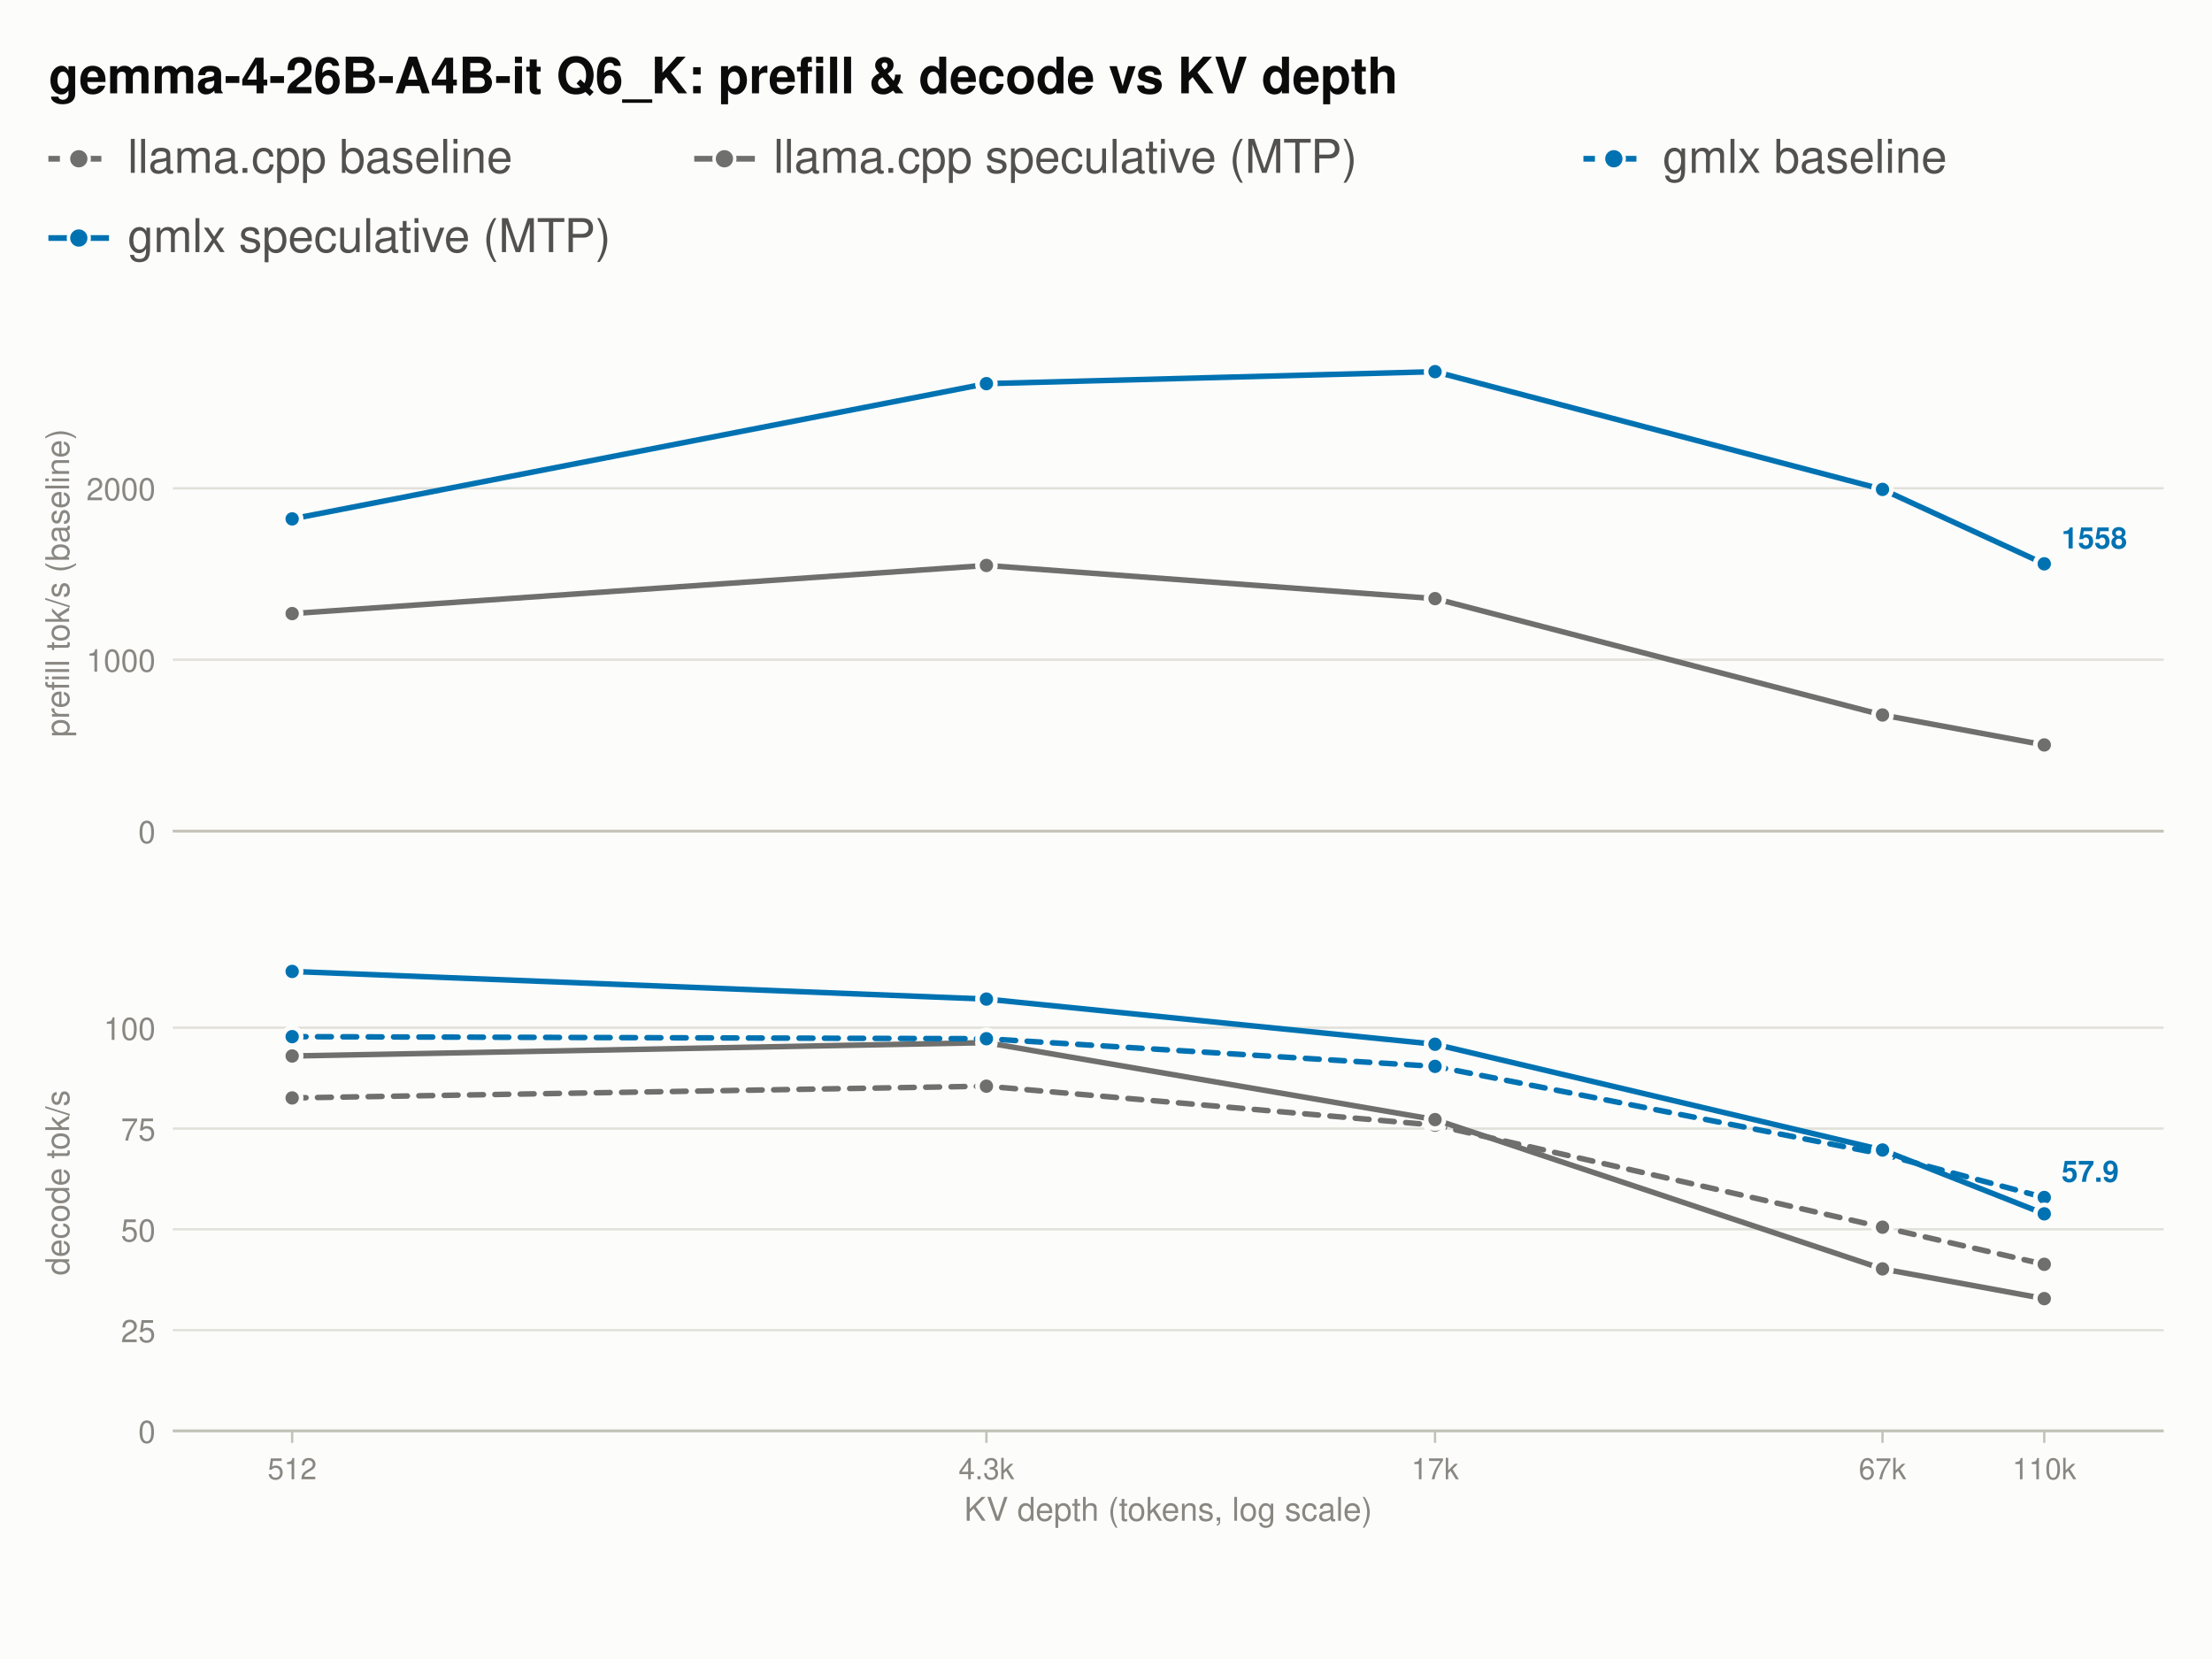
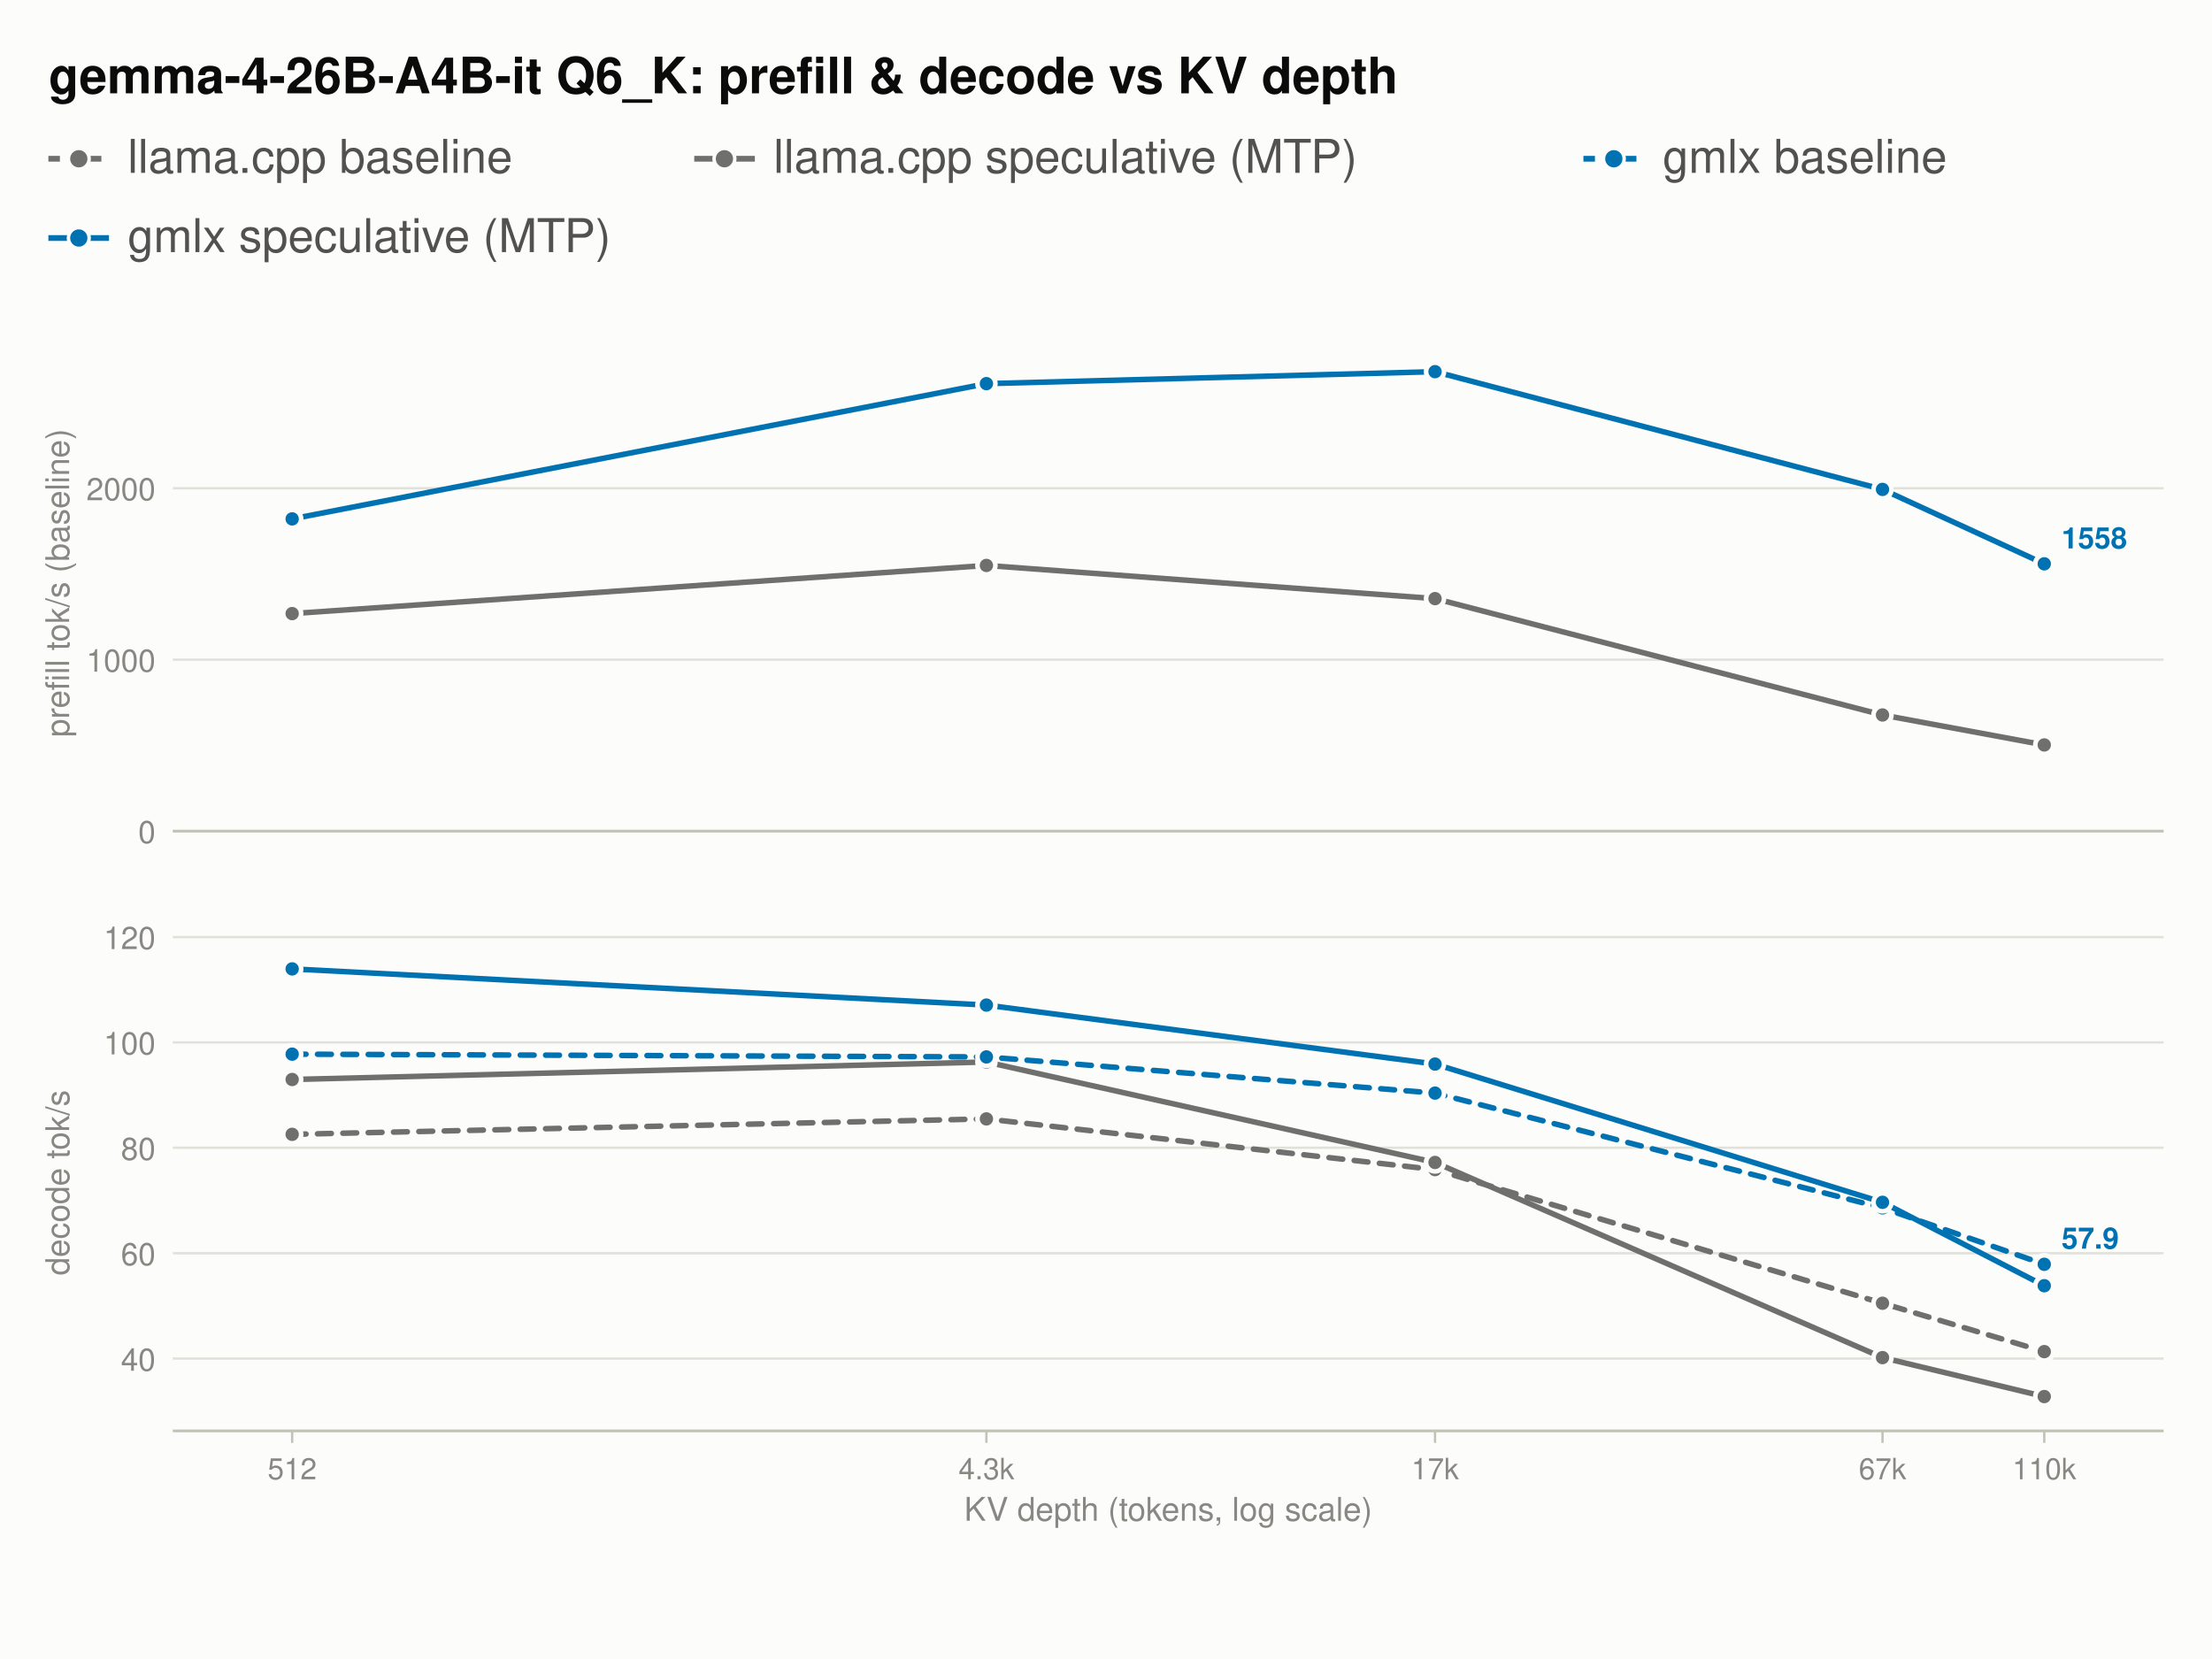
<svg xmlns="http://www.w3.org/2000/svg" width="960" height="720" viewBox="0 0 960 720" font-family="system-ui, -apple-system, 'Segoe UI', Helvetica, Arial, sans-serif">
  <rect x="0" y="0" width="960" height="720" fill="#fcfcfb" />
  <text x="21.0" y="40.5" font-size="21.8" fill="#0b0b0b" font-weight="600">gemma-4-26B-A4B-it Q6_K: prefill &amp; decode vs KV depth</text>
  <line x1="21.0" y1="68.9" x2="47.3" y2="68.9" stroke="#6f6f6d" stroke-width="2.5" stroke-dasharray="5,4" />
  <circle cx="34.2" cy="68.9" r="4.5" fill="#6f6f6d" stroke="#fcfcfb" stroke-width="1.5" />
  <text x="55.4" y="75.0" font-size="20.2" fill="#52514e">llama.cpp baseline</text>
  <line x1="301.3" y1="68.9" x2="327.6" y2="68.9" stroke="#6f6f6d" stroke-width="2.5" />
  <circle cx="314.4" cy="68.9" r="4.5" fill="#6f6f6d" stroke="#fcfcfb" stroke-width="1.5" />
  <text x="335.7" y="75.0" font-size="20.2" fill="#52514e">llama.cpp speculative (MTP)</text>
  <line x1="687.2" y1="68.9" x2="713.5" y2="68.9" stroke="#0072b2" stroke-width="2.5" stroke-dasharray="5,4" />
  <circle cx="700.4" cy="68.9" r="4.5" fill="#0072b2" stroke="#fcfcfb" stroke-width="1.5" />
  <text x="721.6" y="75.0" font-size="20.2" fill="#52514e">gmlx baseline</text>
  <line x1="21.0" y1="103.3" x2="47.3" y2="103.3" stroke="#0072b2" stroke-width="2.5" />
  <circle cx="34.2" cy="103.3" r="4.5" fill="#0072b2" stroke="#fcfcfb" stroke-width="1.5" />
  <text x="55.4" y="109.4" font-size="20.2" fill="#52514e">gmlx speculative (MTP)</text>
  <line x1="75.0" y1="360.7" x2="939.0" y2="360.7" stroke="#e1e0d9" stroke-width="1.0" />
  <text x="67.5" y="365.9" font-size="13.5" fill="#898781" text-anchor="end" style="font-variant-numeric: tabular-nums">0</text>
  <line x1="75.0" y1="286.3" x2="939.0" y2="286.3" stroke="#e1e0d9" stroke-width="1.0" />
  <text x="67.5" y="291.5" font-size="13.5" fill="#898781" text-anchor="end" style="font-variant-numeric: tabular-nums">1000</text>
  <line x1="75.0" y1="211.9" x2="939.0" y2="211.9" stroke="#e1e0d9" stroke-width="1.0" />
  <text x="67.5" y="217.1" font-size="13.5" fill="#898781" text-anchor="end" style="font-variant-numeric: tabular-nums">2000</text>
  <line x1="75.0" y1="360.7" x2="939.0" y2="360.7" stroke="#c3c2b7" stroke-width="1.2" />
  <line x1="126.8" y1="360.7" x2="126.8" y2="360.7" stroke="#c3c2b7" stroke-width="1.0" />
  <line x1="428.1" y1="360.7" x2="428.1" y2="360.7" stroke="#c3c2b7" stroke-width="1.0" />
  <line x1="622.8" y1="360.7" x2="622.8" y2="360.7" stroke="#c3c2b7" stroke-width="1.0" />
  <line x1="817.0" y1="360.7" x2="817.0" y2="360.7" stroke="#c3c2b7" stroke-width="1.0" />
  <line x1="887.2" y1="360.7" x2="887.2" y2="360.7" stroke="#c3c2b7" stroke-width="1.0" />
  <path d="M126.8,266.3 L428.1,245.4 L622.8,259.8 L817.0,310.3 L887.2,323.3" fill="none" stroke="#6f6f6d" stroke-width="2.4" stroke-linejoin="round" stroke-linecap="round" />
  <circle cx="126.8" cy="266.3" r="3.9" fill="#6f6f6d" stroke="#fcfcfb" stroke-width="2.0" />
  <circle cx="428.1" cy="245.4" r="3.9" fill="#6f6f6d" stroke="#fcfcfb" stroke-width="2.0" />
  <circle cx="622.8" cy="259.8" r="3.9" fill="#6f6f6d" stroke="#fcfcfb" stroke-width="2.0" />
  <circle cx="817.0" cy="310.3" r="3.9" fill="#6f6f6d" stroke="#fcfcfb" stroke-width="2.0" />
  <circle cx="887.2" cy="323.3" r="3.9" fill="#6f6f6d" stroke="#fcfcfb" stroke-width="2.0" />
  <path d="M126.8,225.2 L428.1,166.5 L622.8,161.3 L817.0,212.4 L887.2,244.7" fill="none" stroke="#0072b2" stroke-width="2.4" stroke-linejoin="round" stroke-linecap="round" />
  <circle cx="126.8" cy="225.2" r="3.9" fill="#0072b2" stroke="#fcfcfb" stroke-width="2.0" />
  <circle cx="428.1" cy="166.5" r="3.9" fill="#0072b2" stroke="#fcfcfb" stroke-width="2.0" />
  <circle cx="622.8" cy="161.3" r="3.9" fill="#0072b2" stroke="#fcfcfb" stroke-width="2.0" />
  <circle cx="817.0" cy="212.4" r="3.9" fill="#0072b2" stroke="#fcfcfb" stroke-width="2.0" />
  <circle cx="887.2" cy="244.7" r="3.9" fill="#0072b2" stroke="#fcfcfb" stroke-width="2.0" />
  <text x="894.7" y="238.0" font-size="12.8" fill="#0072b2" font-weight="600" style="font-variant-numeric: tabular-nums">1558</text>
  <text x="30.0" y="253.0" font-size="14.2" fill="#898781" text-anchor="middle" transform="rotate(-90.0 30.0 253.0)">prefill tok/s (baseline)</text>
-   <line x1="75.0" y1="621.0" x2="939.0" y2="621.0" stroke="#e1e0d9" stroke-width="1.0" />
-   <text x="67.5" y="626.2" font-size="13.5" fill="#898781" text-anchor="end" style="font-variant-numeric: tabular-nums">0</text>
-   <line x1="75.0" y1="577.3" x2="939.0" y2="577.3" stroke="#e1e0d9" stroke-width="1.0" />
-   <text x="67.5" y="582.5" font-size="13.5" fill="#898781" text-anchor="end" style="font-variant-numeric: tabular-nums">25</text>
-   <line x1="75.0" y1="533.5" x2="939.0" y2="533.5" stroke="#e1e0d9" stroke-width="1.0" />
-   <text x="67.5" y="538.8" font-size="13.5" fill="#898781" text-anchor="end" style="font-variant-numeric: tabular-nums">50</text>
-   <line x1="75.0" y1="489.8" x2="939.0" y2="489.8" stroke="#e1e0d9" stroke-width="1.0" />
-   <text x="67.5" y="495.0" font-size="13.5" fill="#898781" text-anchor="end" style="font-variant-numeric: tabular-nums">75</text>
-   <line x1="75.0" y1="446.0" x2="939.0" y2="446.0" stroke="#e1e0d9" stroke-width="1.0" />
-   <text x="67.5" y="451.3" font-size="13.5" fill="#898781" text-anchor="end" style="font-variant-numeric: tabular-nums">100</text>
+   <line x1="75.0" y1="589.6" x2="939.0" y2="589.6" stroke="#e1e0d9" stroke-width="1.0" />
+   <text x="67.5" y="594.9" font-size="13.5" fill="#898781" text-anchor="end" style="font-variant-numeric: tabular-nums">40</text>
+   <line x1="75.0" y1="543.9" x2="939.0" y2="543.9" stroke="#e1e0d9" stroke-width="1.0" />
+   <text x="67.5" y="549.1" font-size="13.5" fill="#898781" text-anchor="end" style="font-variant-numeric: tabular-nums">60</text>
+   <line x1="75.0" y1="498.1" x2="939.0" y2="498.1" stroke="#e1e0d9" stroke-width="1.0" />
+   <text x="67.5" y="503.4" font-size="13.5" fill="#898781" text-anchor="end" style="font-variant-numeric: tabular-nums">80</text>
+   <line x1="75.0" y1="452.4" x2="939.0" y2="452.4" stroke="#e1e0d9" stroke-width="1.0" />
+   <text x="67.5" y="457.6" font-size="13.5" fill="#898781" text-anchor="end" style="font-variant-numeric: tabular-nums">100</text>
+   <line x1="75.0" y1="406.7" x2="939.0" y2="406.7" stroke="#e1e0d9" stroke-width="1.0" />
+   <text x="67.5" y="411.9" font-size="13.5" fill="#898781" text-anchor="end" style="font-variant-numeric: tabular-nums">120</text>
  <line x1="75.0" y1="621.0" x2="939.0" y2="621.0" stroke="#c3c2b7" stroke-width="1.2" />
  <line x1="126.8" y1="621.0" x2="126.8" y2="626.2" stroke="#c3c2b7" stroke-width="1.0" />
  <text x="126.8" y="642.0" font-size="12.8" fill="#898781" text-anchor="middle" style="font-variant-numeric: tabular-nums">512</text>
  <line x1="428.1" y1="621.0" x2="428.1" y2="626.2" stroke="#c3c2b7" stroke-width="1.0" />
  <text x="428.1" y="642.0" font-size="12.8" fill="#898781" text-anchor="middle" style="font-variant-numeric: tabular-nums">4.3k</text>
  <line x1="622.8" y1="621.0" x2="622.8" y2="626.2" stroke="#c3c2b7" stroke-width="1.0" />
  <text x="622.8" y="642.0" font-size="12.8" fill="#898781" text-anchor="middle" style="font-variant-numeric: tabular-nums">17k</text>
  <line x1="817.0" y1="621.0" x2="817.0" y2="626.2" stroke="#c3c2b7" stroke-width="1.0" />
  <text x="817.0" y="642.0" font-size="12.8" fill="#898781" text-anchor="middle" style="font-variant-numeric: tabular-nums">67k</text>
  <line x1="887.2" y1="621.0" x2="887.2" y2="626.2" stroke="#c3c2b7" stroke-width="1.0" />
  <text x="887.2" y="642.0" font-size="12.8" fill="#898781" text-anchor="middle" style="font-variant-numeric: tabular-nums">110k</text>
-   <path d="M126.8,476.5 L428.1,471.4 L622.8,488.3 L817.0,532.6 L887.2,548.7" fill="none" stroke="#6f6f6d" stroke-width="2.4" stroke-dasharray="6,5" stroke-linejoin="round" stroke-linecap="round" />
-   <circle cx="126.8" cy="476.5" r="3.9" fill="#6f6f6d" stroke="#fcfcfb" stroke-width="2.0" />
-   <circle cx="428.1" cy="471.4" r="3.9" fill="#6f6f6d" stroke="#fcfcfb" stroke-width="2.0" />
-   <circle cx="622.8" cy="488.3" r="3.9" fill="#6f6f6d" stroke="#fcfcfb" stroke-width="2.0" />
-   <circle cx="817.0" cy="532.6" r="3.9" fill="#6f6f6d" stroke="#fcfcfb" stroke-width="2.0" />
-   <circle cx="887.2" cy="548.7" r="3.9" fill="#6f6f6d" stroke="#fcfcfb" stroke-width="2.0" />
-   <path d="M126.8,458.3 L428.1,452.5 L622.8,485.9 L817.0,550.7 L887.2,563.6" fill="none" stroke="#6f6f6d" stroke-width="2.4" stroke-linejoin="round" stroke-linecap="round" />
-   <circle cx="126.8" cy="458.3" r="3.9" fill="#6f6f6d" stroke="#fcfcfb" stroke-width="2.0" />
-   <circle cx="428.1" cy="452.5" r="3.9" fill="#6f6f6d" stroke="#fcfcfb" stroke-width="2.0" />
-   <circle cx="622.8" cy="485.9" r="3.9" fill="#6f6f6d" stroke="#fcfcfb" stroke-width="2.0" />
-   <circle cx="817.0" cy="550.7" r="3.9" fill="#6f6f6d" stroke="#fcfcfb" stroke-width="2.0" />
-   <circle cx="887.2" cy="563.6" r="3.9" fill="#6f6f6d" stroke="#fcfcfb" stroke-width="2.0" />
-   <path d="M126.8,449.9 L428.1,450.8 L622.8,462.8 L817.0,500.9 L887.2,519.7" fill="none" stroke="#0072b2" stroke-width="2.4" stroke-dasharray="6,5" stroke-linejoin="round" stroke-linecap="round" />
-   <circle cx="126.8" cy="449.9" r="3.9" fill="#0072b2" stroke="#fcfcfb" stroke-width="2.0" />
-   <circle cx="428.1" cy="450.8" r="3.9" fill="#0072b2" stroke="#fcfcfb" stroke-width="2.0" />
-   <circle cx="622.8" cy="462.8" r="3.9" fill="#0072b2" stroke="#fcfcfb" stroke-width="2.0" />
-   <circle cx="817.0" cy="500.9" r="3.9" fill="#0072b2" stroke="#fcfcfb" stroke-width="2.0" />
-   <circle cx="887.2" cy="519.7" r="3.9" fill="#0072b2" stroke="#fcfcfb" stroke-width="2.0" />
-   <text x="894.7" y="512.9" font-size="12.8" fill="#0072b2" font-weight="600" style="font-variant-numeric: tabular-nums">57.9</text>
-   <path d="M126.8,421.6 L428.1,433.6 L622.8,453.2 L817.0,499.1 L887.2,526.8" fill="none" stroke="#0072b2" stroke-width="2.4" stroke-linejoin="round" stroke-linecap="round" />
-   <circle cx="126.8" cy="421.6" r="3.9" fill="#0072b2" stroke="#fcfcfb" stroke-width="2.0" />
-   <circle cx="428.1" cy="433.6" r="3.9" fill="#0072b2" stroke="#fcfcfb" stroke-width="2.0" />
-   <circle cx="622.8" cy="453.2" r="3.9" fill="#0072b2" stroke="#fcfcfb" stroke-width="2.0" />
-   <circle cx="817.0" cy="499.1" r="3.9" fill="#0072b2" stroke="#fcfcfb" stroke-width="2.0" />
-   <circle cx="887.2" cy="526.8" r="3.9" fill="#0072b2" stroke="#fcfcfb" stroke-width="2.0" />
+   <path d="M126.8,492.3 L428.1,485.6 L622.8,507.6 L817.0,565.6 L887.2,586.6" fill="none" stroke="#6f6f6d" stroke-width="2.4" stroke-dasharray="6,5" stroke-linejoin="round" stroke-linecap="round" />
+   <circle cx="126.8" cy="492.3" r="3.9" fill="#6f6f6d" stroke="#fcfcfb" stroke-width="2.0" />
+   <circle cx="428.1" cy="485.6" r="3.9" fill="#6f6f6d" stroke="#fcfcfb" stroke-width="2.0" />
+   <circle cx="622.8" cy="507.6" r="3.9" fill="#6f6f6d" stroke="#fcfcfb" stroke-width="2.0" />
+   <circle cx="817.0" cy="565.6" r="3.9" fill="#6f6f6d" stroke="#fcfcfb" stroke-width="2.0" />
+   <circle cx="887.2" cy="586.6" r="3.9" fill="#6f6f6d" stroke="#fcfcfb" stroke-width="2.0" />
+   <path d="M126.8,468.5 L428.1,460.9 L622.8,504.5 L817.0,589.2 L887.2,606.1" fill="none" stroke="#6f6f6d" stroke-width="2.4" stroke-linejoin="round" stroke-linecap="round" />
+   <circle cx="126.8" cy="468.5" r="3.9" fill="#6f6f6d" stroke="#fcfcfb" stroke-width="2.0" />
+   <circle cx="428.1" cy="460.9" r="3.9" fill="#6f6f6d" stroke="#fcfcfb" stroke-width="2.0" />
+   <circle cx="622.8" cy="504.5" r="3.9" fill="#6f6f6d" stroke="#fcfcfb" stroke-width="2.0" />
+   <circle cx="817.0" cy="589.2" r="3.9" fill="#6f6f6d" stroke="#fcfcfb" stroke-width="2.0" />
+   <circle cx="887.2" cy="606.1" r="3.9" fill="#6f6f6d" stroke="#fcfcfb" stroke-width="2.0" />
+   <path d="M126.8,457.5 L428.1,458.7 L622.8,474.4 L817.0,524.2 L887.2,548.7" fill="none" stroke="#0072b2" stroke-width="2.4" stroke-dasharray="6,5" stroke-linejoin="round" stroke-linecap="round" />
+   <circle cx="126.8" cy="457.5" r="3.9" fill="#0072b2" stroke="#fcfcfb" stroke-width="2.0" />
+   <circle cx="428.1" cy="458.7" r="3.9" fill="#0072b2" stroke="#fcfcfb" stroke-width="2.0" />
+   <circle cx="622.8" cy="474.4" r="3.9" fill="#0072b2" stroke="#fcfcfb" stroke-width="2.0" />
+   <circle cx="817.0" cy="524.2" r="3.9" fill="#0072b2" stroke="#fcfcfb" stroke-width="2.0" />
+   <circle cx="887.2" cy="548.7" r="3.9" fill="#0072b2" stroke="#fcfcfb" stroke-width="2.0" />
+   <text x="894.7" y="541.9" font-size="12.8" fill="#0072b2" font-weight="600" style="font-variant-numeric: tabular-nums">57.9</text>
+   <path d="M126.8,420.5 L428.1,436.2 L622.8,461.8 L817.0,521.8 L887.2,558.0" fill="none" stroke="#0072b2" stroke-width="2.4" stroke-linejoin="round" stroke-linecap="round" />
+   <circle cx="126.8" cy="420.5" r="3.9" fill="#0072b2" stroke="#fcfcfb" stroke-width="2.0" />
+   <circle cx="428.1" cy="436.2" r="3.9" fill="#0072b2" stroke="#fcfcfb" stroke-width="2.0" />
+   <circle cx="622.8" cy="461.8" r="3.9" fill="#0072b2" stroke="#fcfcfb" stroke-width="2.0" />
+   <circle cx="817.0" cy="521.8" r="3.9" fill="#0072b2" stroke="#fcfcfb" stroke-width="2.0" />
+   <circle cx="887.2" cy="558.0" r="3.9" fill="#0072b2" stroke="#fcfcfb" stroke-width="2.0" />
  <text x="30.0" y="513.3" font-size="14.2" fill="#898781" text-anchor="middle" transform="rotate(-90.0 30.0 513.3)">decode tok/s</text>
  <text x="507.0" y="660.0" font-size="14.2" fill="#898781" text-anchor="middle">KV depth (tokens, log scale)</text>
</svg>
